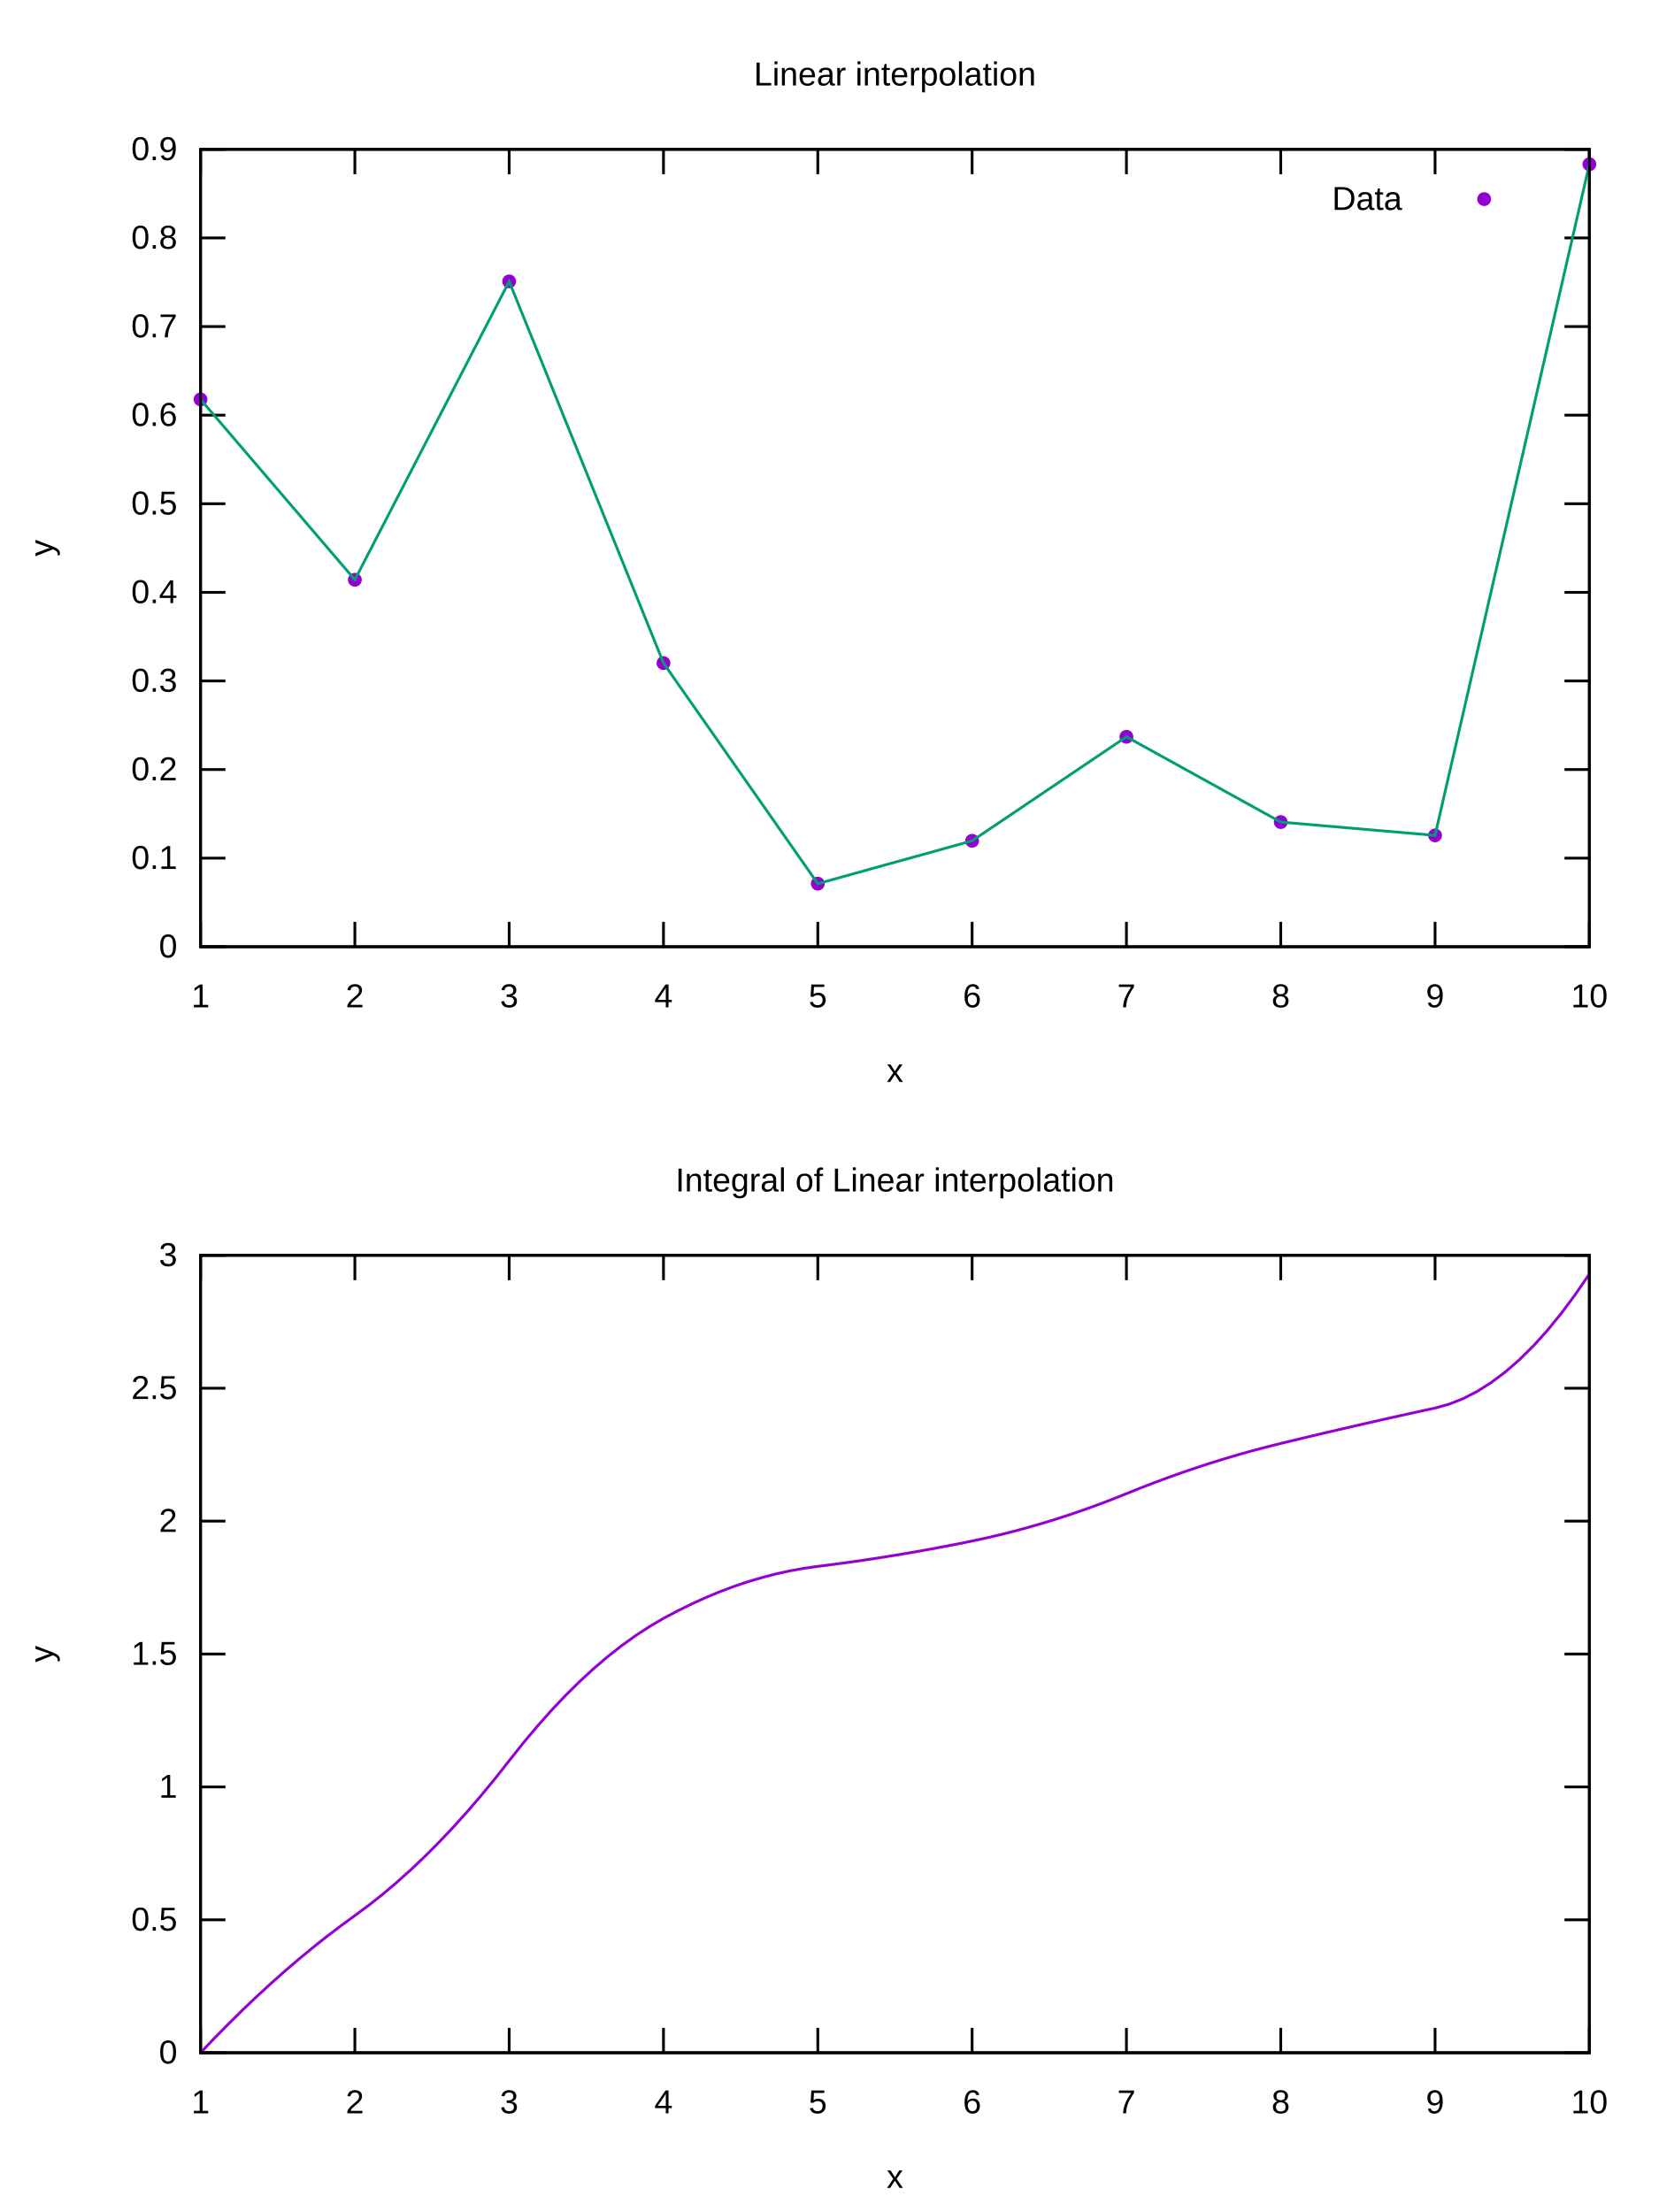
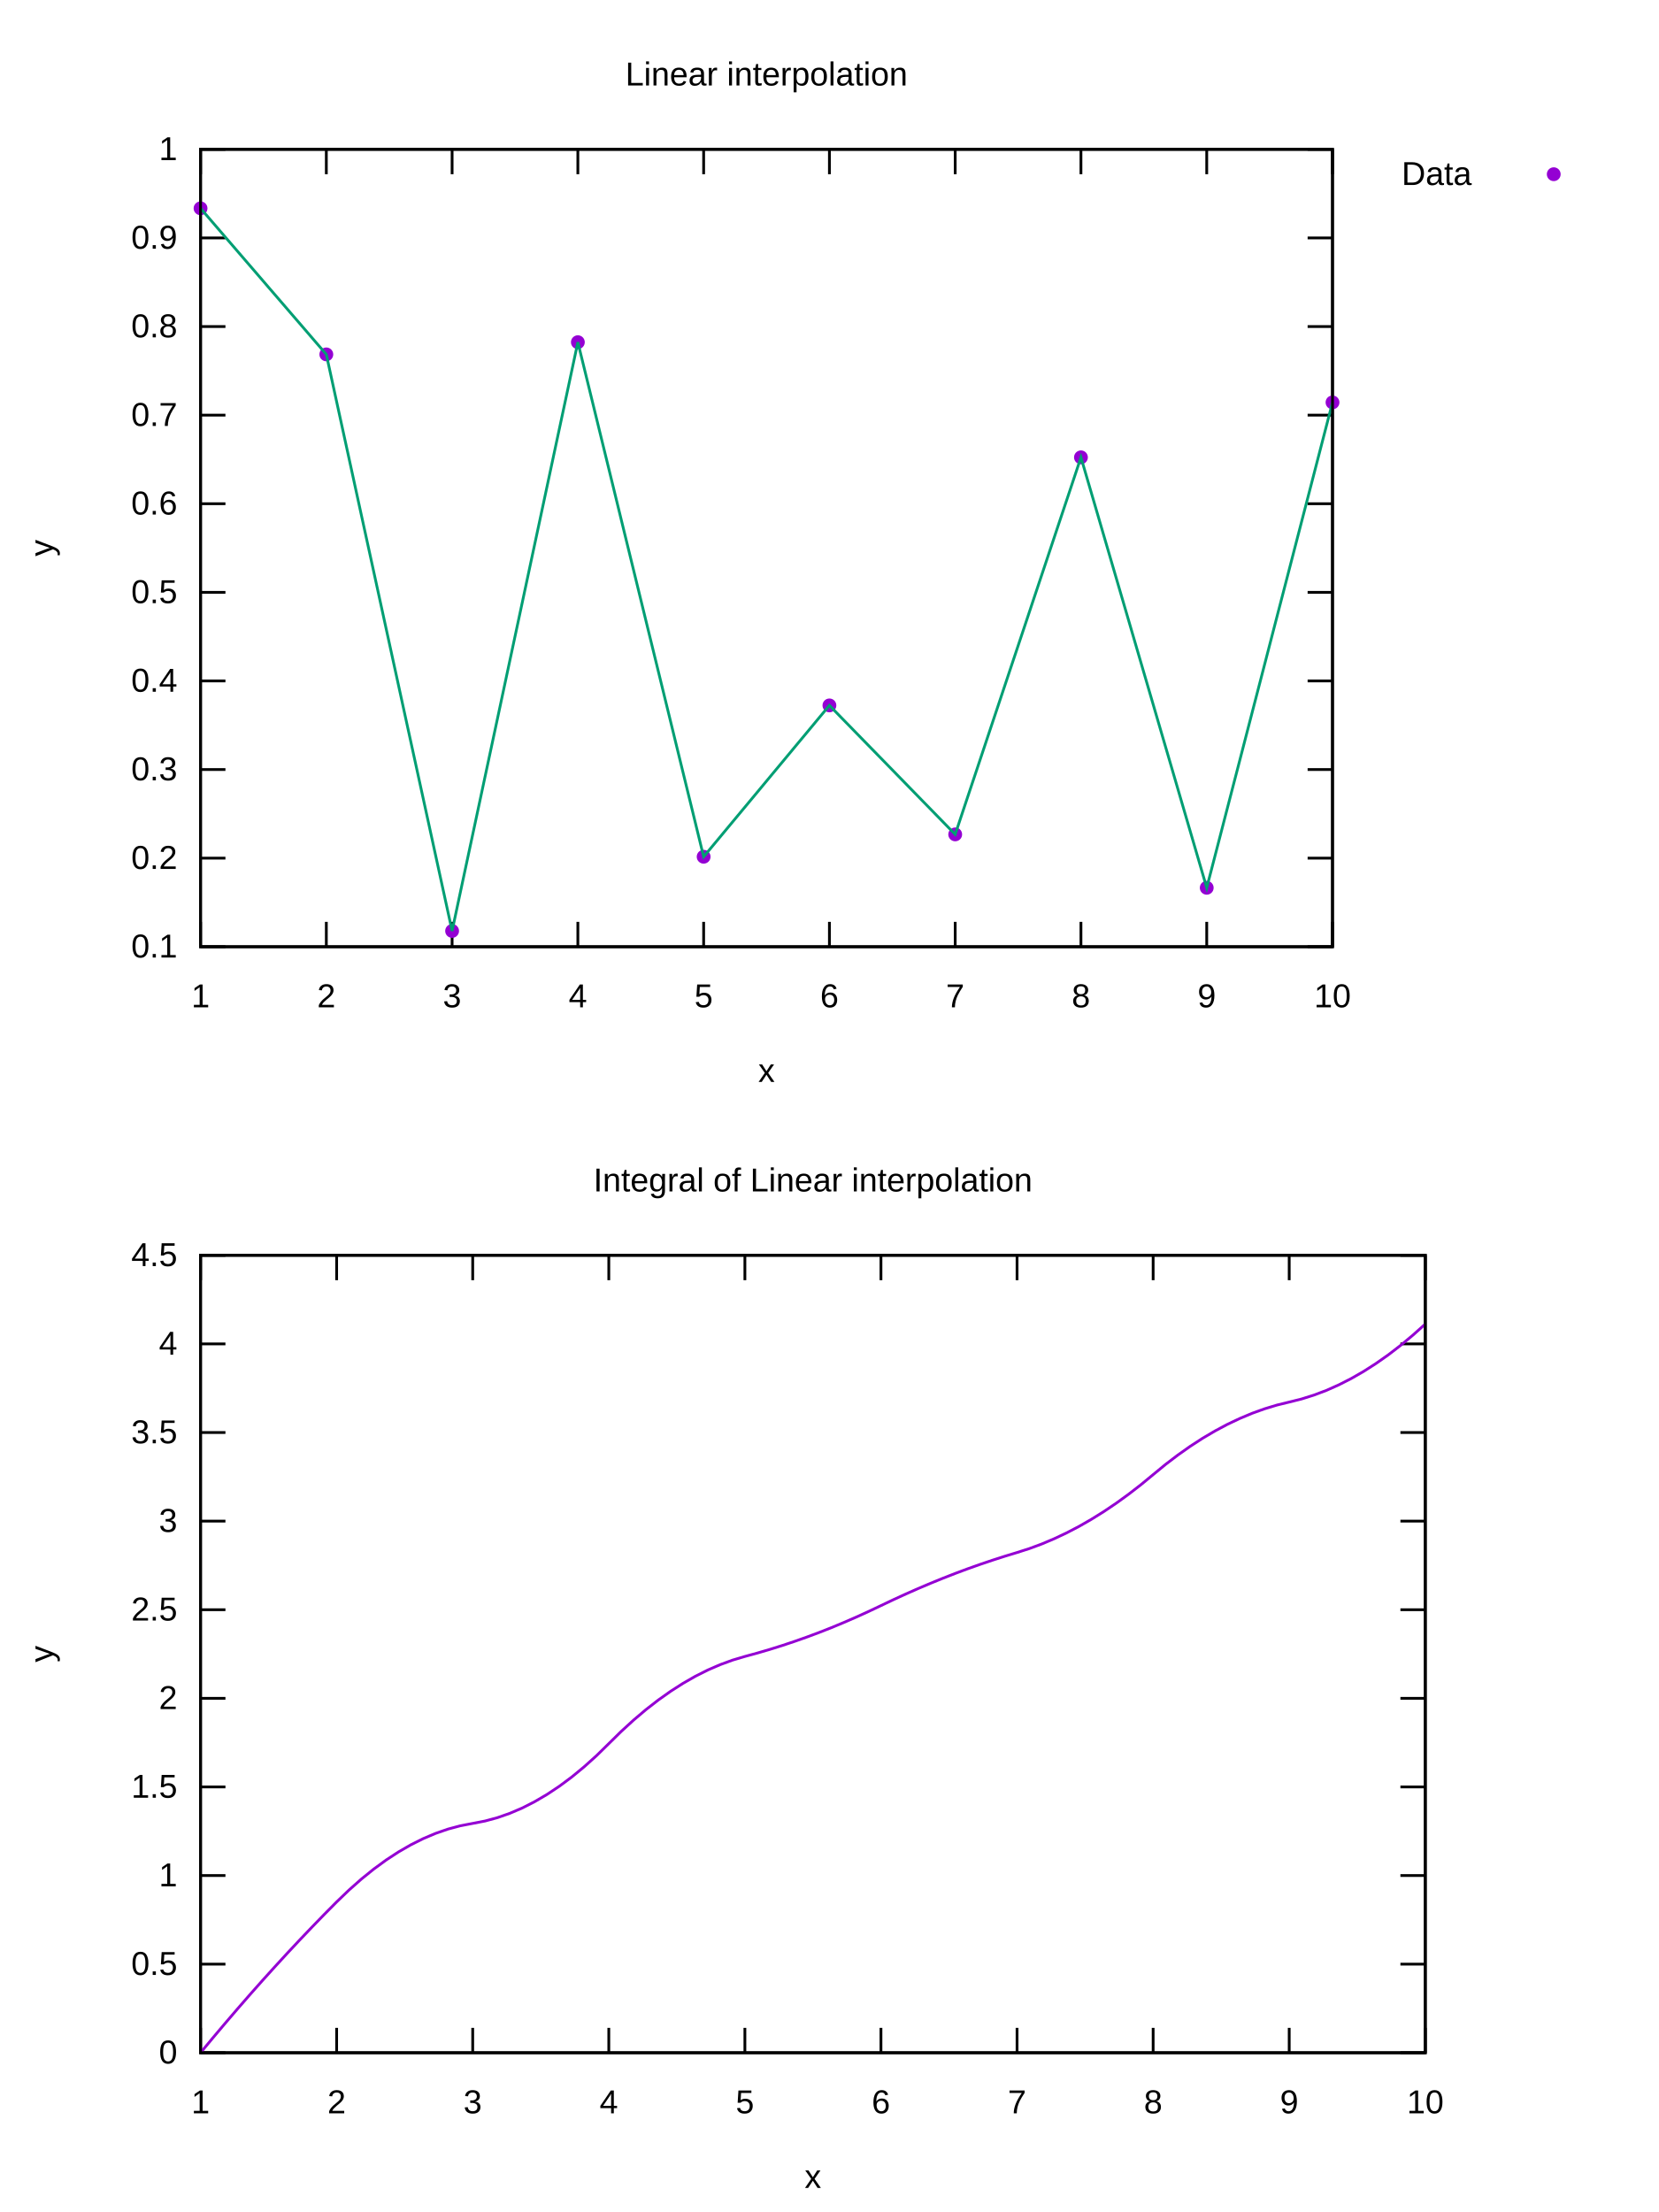
<svg xmlns="http://www.w3.org/2000/svg" xmlns:xlink="http://www.w3.org/1999/xlink" width="600" height="800" viewBox="0 0 600 800">
  <g id="gnuplot_canvas">
    <rect x="0" y="0" width="600" height="800" fill="#ffffff" />
    <defs>
      <circle id="gpDot" r="0.5" stroke-width="0.5" stroke="currentColor" />
      <path id="gpPt0" stroke-width="0.222" stroke="currentColor" d="M-1,0 h2 M0,-1 v2" />
      <path id="gpPt1" stroke-width="0.222" stroke="currentColor" d="M-1,-1 L1,1 M1,-1 L-1,1" />
      <path id="gpPt2" stroke-width="0.222" stroke="currentColor" d="M-1,0 L1,0 M0,-1 L0,1 M-1,-1 L1,1 M-1,1 L1,-1" />
      <rect id="gpPt3" stroke-width="0.222" stroke="currentColor" x="-1" y="-1" width="2" height="2" />
      <rect id="gpPt4" stroke-width="0.222" stroke="currentColor" fill="currentColor" x="-1" y="-1" width="2" height="2" />
      <circle id="gpPt5" stroke-width="0.222" stroke="currentColor" cx="0" cy="0" r="1" />
      <use xlink:href="#gpPt5" id="gpPt6" fill="currentColor" stroke="none" />
      <path id="gpPt7" stroke-width="0.222" stroke="currentColor" d="M0,-1.33 L-1.33,0.67 L1.33,0.67 z" />
      <use xlink:href="#gpPt7" id="gpPt8" fill="currentColor" stroke="none" />
      <use xlink:href="#gpPt7" id="gpPt9" stroke="currentColor" transform="rotate(180)" />
      <use xlink:href="#gpPt9" id="gpPt10" fill="currentColor" stroke="none" />
      <use xlink:href="#gpPt3" id="gpPt11" stroke="currentColor" transform="rotate(45)" />
      <use xlink:href="#gpPt11" id="gpPt12" fill="currentColor" stroke="none" />
      <path id="gpPt13" stroke-width="0.222" stroke="currentColor" d="M0,1.330 L1.265,0.411 L0.782,-1.067 L-0.782,-1.076 L-1.265,0.411 z" />
      <use xlink:href="#gpPt13" id="gpPt14" fill="currentColor" stroke="none" />
      <filter id="textbox" filterUnits="objectBoundingBox" x="0" y="0" height="1" width="1">
        <feFlood flood-color="#FFFFFF" flood-opacity="1" result="bgnd" />
        <feComposite in="SourceGraphic" in2="bgnd" operator="atop" />
      </filter>
      <filter id="greybox" filterUnits="objectBoundingBox" x="0" y="0" height="1" width="1">
        <feFlood flood-color="lightgrey" flood-opacity="1" result="grey" />
        <feComposite in="SourceGraphic" in2="grey" operator="atop" />
      </filter>
    </defs>
    <g fill="none" color="#FFFFFF" stroke="currentColor" stroke-width="1.00" stroke-linecap="butt" stroke-linejoin="miter">
</g>
    <g fill="none" color="black" stroke="currentColor" stroke-width="1.00" stroke-linecap="butt" stroke-linejoin="miter">
-       <path stroke="black" d="M72.53,342.40 L81.53,342.40 M574.82,342.40 L565.82,342.40  " />
+       <path stroke="black" d="M72.53,342.40 L81.53,342.40 M481.92,342.40 L472.92,342.40  " />
      <g transform="translate(64.14,346.30)" stroke="none" fill="black" font-family="Arial" font-size="12.00" text-anchor="end">
        <text>
-           <tspan font-family="Arial"> 0</tspan>
-         </text>
-       </g>
-     </g>
-     <g fill="none" color="black" stroke="currentColor" stroke-width="1.00" stroke-linecap="butt" stroke-linejoin="miter">
-       <path stroke="black" d="M72.53,310.36 L81.53,310.36 M574.82,310.36 L565.82,310.36  " />
+           <tspan font-family="Arial"> 0.1</tspan>
+         </text>
+       </g>
+     </g>
+     <g fill="none" color="black" stroke="currentColor" stroke-width="1.00" stroke-linecap="butt" stroke-linejoin="miter">
+       <path stroke="black" d="M72.53,310.36 L81.53,310.36 M481.92,310.36 L472.92,310.36  " />
      <g transform="translate(64.14,314.26)" stroke="none" fill="black" font-family="Arial" font-size="12.00" text-anchor="end">
        <text>
-           <tspan font-family="Arial"> 0.1</tspan>
-         </text>
-       </g>
-     </g>
-     <g fill="none" color="black" stroke="currentColor" stroke-width="1.00" stroke-linecap="butt" stroke-linejoin="miter">
-       <path stroke="black" d="M72.53,278.31 L81.53,278.31 M574.82,278.31 L565.82,278.31  " />
+           <tspan font-family="Arial"> 0.2</tspan>
+         </text>
+       </g>
+     </g>
+     <g fill="none" color="black" stroke="currentColor" stroke-width="1.00" stroke-linecap="butt" stroke-linejoin="miter">
+       <path stroke="black" d="M72.53,278.31 L81.53,278.31 M481.92,278.31 L472.92,278.31  " />
      <g transform="translate(64.14,282.21)" stroke="none" fill="black" font-family="Arial" font-size="12.00" text-anchor="end">
        <text>
-           <tspan font-family="Arial"> 0.2</tspan>
-         </text>
-       </g>
-     </g>
-     <g fill="none" color="black" stroke="currentColor" stroke-width="1.00" stroke-linecap="butt" stroke-linejoin="miter">
-       <path stroke="black" d="M72.53,246.27 L81.53,246.27 M574.82,246.27 L565.82,246.27  " />
+           <tspan font-family="Arial"> 0.3</tspan>
+         </text>
+       </g>
+     </g>
+     <g fill="none" color="black" stroke="currentColor" stroke-width="1.00" stroke-linecap="butt" stroke-linejoin="miter">
+       <path stroke="black" d="M72.53,246.27 L81.53,246.27 M481.92,246.27 L472.92,246.27  " />
      <g transform="translate(64.14,250.17)" stroke="none" fill="black" font-family="Arial" font-size="12.00" text-anchor="end">
        <text>
-           <tspan font-family="Arial"> 0.3</tspan>
-         </text>
-       </g>
-     </g>
-     <g fill="none" color="black" stroke="currentColor" stroke-width="1.00" stroke-linecap="butt" stroke-linejoin="miter">
-       <path stroke="black" d="M72.53,214.23 L81.53,214.23 M574.82,214.23 L565.82,214.23  " />
+           <tspan font-family="Arial"> 0.4</tspan>
+         </text>
+       </g>
+     </g>
+     <g fill="none" color="black" stroke="currentColor" stroke-width="1.00" stroke-linecap="butt" stroke-linejoin="miter">
+       <path stroke="black" d="M72.53,214.23 L81.53,214.23 M481.92,214.23 L472.92,214.23  " />
      <g transform="translate(64.14,218.13)" stroke="none" fill="black" font-family="Arial" font-size="12.00" text-anchor="end">
        <text>
-           <tspan font-family="Arial"> 0.4</tspan>
-         </text>
-       </g>
-     </g>
-     <g fill="none" color="black" stroke="currentColor" stroke-width="1.00" stroke-linecap="butt" stroke-linejoin="miter">
-       <path stroke="black" d="M72.53,182.18 L81.53,182.18 M574.82,182.18 L565.82,182.18  " />
+           <tspan font-family="Arial"> 0.5</tspan>
+         </text>
+       </g>
+     </g>
+     <g fill="none" color="black" stroke="currentColor" stroke-width="1.00" stroke-linecap="butt" stroke-linejoin="miter">
+       <path stroke="black" d="M72.53,182.18 L81.53,182.18 M481.92,182.18 L472.92,182.18  " />
      <g transform="translate(64.14,186.08)" stroke="none" fill="black" font-family="Arial" font-size="12.00" text-anchor="end">
        <text>
-           <tspan font-family="Arial"> 0.5</tspan>
-         </text>
-       </g>
-     </g>
-     <g fill="none" color="black" stroke="currentColor" stroke-width="1.00" stroke-linecap="butt" stroke-linejoin="miter">
-       <path stroke="black" d="M72.53,150.14 L81.53,150.14 M574.82,150.14 L565.82,150.14  " />
+           <tspan font-family="Arial"> 0.6</tspan>
+         </text>
+       </g>
+     </g>
+     <g fill="none" color="black" stroke="currentColor" stroke-width="1.00" stroke-linecap="butt" stroke-linejoin="miter">
+       <path stroke="black" d="M72.53,150.14 L81.53,150.14 M481.92,150.14 L472.92,150.14  " />
      <g transform="translate(64.14,154.04)" stroke="none" fill="black" font-family="Arial" font-size="12.00" text-anchor="end">
        <text>
-           <tspan font-family="Arial"> 0.6</tspan>
-         </text>
-       </g>
-     </g>
-     <g fill="none" color="black" stroke="currentColor" stroke-width="1.00" stroke-linecap="butt" stroke-linejoin="miter">
-       <path stroke="black" d="M72.53,118.10 L81.53,118.10 M574.82,118.10 L565.82,118.10  " />
+           <tspan font-family="Arial"> 0.7</tspan>
+         </text>
+       </g>
+     </g>
+     <g fill="none" color="black" stroke="currentColor" stroke-width="1.00" stroke-linecap="butt" stroke-linejoin="miter">
+       <path stroke="black" d="M72.53,118.10 L81.53,118.10 M481.92,118.10 L472.92,118.10  " />
      <g transform="translate(64.14,122.00)" stroke="none" fill="black" font-family="Arial" font-size="12.00" text-anchor="end">
        <text>
-           <tspan font-family="Arial"> 0.7</tspan>
-         </text>
-       </g>
-     </g>
-     <g fill="none" color="black" stroke="currentColor" stroke-width="1.00" stroke-linecap="butt" stroke-linejoin="miter">
-       <path stroke="black" d="M72.53,86.05 L81.53,86.05 M574.82,86.05 L565.82,86.05  " />
+           <tspan font-family="Arial"> 0.8</tspan>
+         </text>
+       </g>
+     </g>
+     <g fill="none" color="black" stroke="currentColor" stroke-width="1.00" stroke-linecap="butt" stroke-linejoin="miter">
+       <path stroke="black" d="M72.53,86.05 L81.53,86.05 M481.92,86.05 L472.92,86.05  " />
      <g transform="translate(64.14,89.95)" stroke="none" fill="black" font-family="Arial" font-size="12.00" text-anchor="end">
        <text>
-           <tspan font-family="Arial"> 0.8</tspan>
-         </text>
-       </g>
-     </g>
-     <g fill="none" color="black" stroke="currentColor" stroke-width="1.00" stroke-linecap="butt" stroke-linejoin="miter">
-       <path stroke="black" d="M72.53,54.01 L81.53,54.01 M574.82,54.01 L565.82,54.01  " />
+           <tspan font-family="Arial"> 0.9</tspan>
+         </text>
+       </g>
+     </g>
+     <g fill="none" color="black" stroke="currentColor" stroke-width="1.00" stroke-linecap="butt" stroke-linejoin="miter">
+       <path stroke="black" d="M72.53,54.01 L81.53,54.01 M481.92,54.01 L472.92,54.01  " />
      <g transform="translate(64.14,57.91)" stroke="none" fill="black" font-family="Arial" font-size="12.00" text-anchor="end">
        <text>
-           <tspan font-family="Arial"> 0.9</tspan>
+           <tspan font-family="Arial"> 1</tspan>
        </text>
      </g>
    </g>
    <g fill="none" color="black" stroke="currentColor" stroke-width="1.00" stroke-linecap="butt" stroke-linejoin="miter">
      <path stroke="black" d="M72.53,342.40 L72.53,333.40 M72.53,54.01 L72.53,63.01  " />
      <g transform="translate(72.53,364.30)" stroke="none" fill="black" font-family="Arial" font-size="12.00" text-anchor="middle">
        <text>
          <tspan font-family="Arial"> 1</tspan>
        </text>
      </g>
    </g>
    <g fill="none" color="black" stroke="currentColor" stroke-width="1.00" stroke-linecap="butt" stroke-linejoin="miter">
-       <path stroke="black" d="M128.34,342.40 L128.34,333.40 M128.34,54.01 L128.34,63.01  " />
-       <g transform="translate(128.34,364.30)" stroke="none" fill="black" font-family="Arial" font-size="12.00" text-anchor="middle">
+       <path stroke="black" d="M118.02,342.40 L118.02,333.40 M118.02,54.01 L118.02,63.01  " />
+       <g transform="translate(118.02,364.30)" stroke="none" fill="black" font-family="Arial" font-size="12.00" text-anchor="middle">
        <text>
          <tspan font-family="Arial"> 2</tspan>
        </text>
      </g>
    </g>
    <g fill="none" color="black" stroke="currentColor" stroke-width="1.00" stroke-linecap="butt" stroke-linejoin="miter">
-       <path stroke="black" d="M184.15,342.40 L184.15,333.40 M184.15,54.01 L184.15,63.01  " />
-       <g transform="translate(184.15,364.30)" stroke="none" fill="black" font-family="Arial" font-size="12.00" text-anchor="middle">
+       <path stroke="black" d="M163.51,342.40 L163.51,333.40 M163.51,54.01 L163.51,63.01  " />
+       <g transform="translate(163.51,364.30)" stroke="none" fill="black" font-family="Arial" font-size="12.00" text-anchor="middle">
        <text>
          <tspan font-family="Arial"> 3</tspan>
        </text>
      </g>
    </g>
    <g fill="none" color="black" stroke="currentColor" stroke-width="1.00" stroke-linecap="butt" stroke-linejoin="miter">
-       <path stroke="black" d="M239.96,342.40 L239.96,333.40 M239.96,54.01 L239.96,63.01  " />
-       <g transform="translate(239.96,364.30)" stroke="none" fill="black" font-family="Arial" font-size="12.00" text-anchor="middle">
+       <path stroke="black" d="M208.99,342.40 L208.99,333.40 M208.99,54.01 L208.99,63.01  " />
+       <g transform="translate(208.99,364.30)" stroke="none" fill="black" font-family="Arial" font-size="12.00" text-anchor="middle">
        <text>
          <tspan font-family="Arial"> 4</tspan>
        </text>
      </g>
    </g>
    <g fill="none" color="black" stroke="currentColor" stroke-width="1.00" stroke-linecap="butt" stroke-linejoin="miter">
-       <path stroke="black" d="M295.77,342.40 L295.77,333.40 M295.77,54.01 L295.77,63.01  " />
-       <g transform="translate(295.77,364.30)" stroke="none" fill="black" font-family="Arial" font-size="12.00" text-anchor="middle">
+       <path stroke="black" d="M254.48,342.40 L254.48,333.40 M254.48,54.01 L254.48,63.01  " />
+       <g transform="translate(254.48,364.30)" stroke="none" fill="black" font-family="Arial" font-size="12.00" text-anchor="middle">
        <text>
          <tspan font-family="Arial"> 5</tspan>
        </text>
      </g>
    </g>
    <g fill="none" color="black" stroke="currentColor" stroke-width="1.00" stroke-linecap="butt" stroke-linejoin="miter">
-       <path stroke="black" d="M351.58,342.40 L351.58,333.40 M351.58,54.01 L351.58,63.01  " />
-       <g transform="translate(351.58,364.30)" stroke="none" fill="black" font-family="Arial" font-size="12.00" text-anchor="middle">
+       <path stroke="black" d="M299.97,342.40 L299.97,333.40 M299.97,54.01 L299.97,63.01  " />
+       <g transform="translate(299.97,364.30)" stroke="none" fill="black" font-family="Arial" font-size="12.00" text-anchor="middle">
        <text>
          <tspan font-family="Arial"> 6</tspan>
        </text>
      </g>
    </g>
    <g fill="none" color="black" stroke="currentColor" stroke-width="1.00" stroke-linecap="butt" stroke-linejoin="miter">
-       <path stroke="black" d="M407.39,342.40 L407.39,333.40 M407.39,54.01 L407.39,63.01  " />
-       <g transform="translate(407.39,364.30)" stroke="none" fill="black" font-family="Arial" font-size="12.00" text-anchor="middle">
+       <path stroke="black" d="M345.46,342.40 L345.46,333.40 M345.46,54.01 L345.46,63.01  " />
+       <g transform="translate(345.46,364.30)" stroke="none" fill="black" font-family="Arial" font-size="12.00" text-anchor="middle">
        <text>
          <tspan font-family="Arial"> 7</tspan>
        </text>
      </g>
    </g>
    <g fill="none" color="black" stroke="currentColor" stroke-width="1.00" stroke-linecap="butt" stroke-linejoin="miter">
-       <path stroke="black" d="M463.20,342.40 L463.20,333.40 M463.20,54.01 L463.20,63.01  " />
-       <g transform="translate(463.20,364.30)" stroke="none" fill="black" font-family="Arial" font-size="12.00" text-anchor="middle">
+       <path stroke="black" d="M390.94,342.40 L390.94,333.40 M390.94,54.01 L390.94,63.01  " />
+       <g transform="translate(390.94,364.30)" stroke="none" fill="black" font-family="Arial" font-size="12.00" text-anchor="middle">
        <text>
          <tspan font-family="Arial"> 8</tspan>
        </text>
      </g>
    </g>
    <g fill="none" color="black" stroke="currentColor" stroke-width="1.00" stroke-linecap="butt" stroke-linejoin="miter">
-       <path stroke="black" d="M519.01,342.40 L519.01,333.40 M519.01,54.01 L519.01,63.01  " />
-       <g transform="translate(519.01,364.30)" stroke="none" fill="black" font-family="Arial" font-size="12.00" text-anchor="middle">
+       <path stroke="black" d="M436.43,342.40 L436.43,333.40 M436.43,54.01 L436.43,63.01  " />
+       <g transform="translate(436.43,364.30)" stroke="none" fill="black" font-family="Arial" font-size="12.00" text-anchor="middle">
        <text>
          <tspan font-family="Arial"> 9</tspan>
        </text>
      </g>
    </g>
    <g fill="none" color="black" stroke="currentColor" stroke-width="1.00" stroke-linecap="butt" stroke-linejoin="miter">
-       <path stroke="black" d="M574.82,342.40 L574.82,333.40 M574.82,54.01 L574.82,63.01  " />
-       <g transform="translate(574.82,364.30)" stroke="none" fill="black" font-family="Arial" font-size="12.00" text-anchor="middle">
+       <path stroke="black" d="M481.92,342.40 L481.92,333.40 M481.92,54.01 L481.92,63.01  " />
+       <g transform="translate(481.92,364.30)" stroke="none" fill="black" font-family="Arial" font-size="12.00" text-anchor="middle">
        <text>
          <tspan font-family="Arial"> 10</tspan>
        </text>
      </g>
    </g>
    <g fill="none" color="black" stroke="currentColor" stroke-width="1.00" stroke-linecap="butt" stroke-linejoin="miter">
</g>
    <g fill="none" color="black" stroke="currentColor" stroke-width="1.00" stroke-linecap="butt" stroke-linejoin="miter">
-       <path stroke="black" d="M72.53,54.01 L72.53,342.40 L574.82,342.40 L574.82,54.01 L72.53,54.01 Z  " />
+       <path stroke="black" d="M72.53,54.01 L72.53,342.40 L481.92,342.40 L481.92,54.01 L72.53,54.01 Z  " />
    </g>
    <g fill="none" color="black" stroke="currentColor" stroke-width="1.00" stroke-linecap="butt" stroke-linejoin="miter">
      <g transform="translate(19.18,198.21) rotate(270)" stroke="none" fill="black" font-family="Arial" font-size="12.00" text-anchor="middle">
        <text>
          <tspan font-family="Arial">y</tspan>
        </text>
      </g>
    </g>
    <g fill="none" color="black" stroke="currentColor" stroke-width="1.00" stroke-linecap="butt" stroke-linejoin="miter">
-       <g transform="translate(323.67,391.30)" stroke="none" fill="black" font-family="Arial" font-size="12.00" text-anchor="middle">
+       <g transform="translate(277.22,391.30)" stroke="none" fill="black" font-family="Arial" font-size="12.00" text-anchor="middle">
        <text>
          <tspan font-family="Arial">x</tspan>
        </text>
      </g>
    </g>
    <g fill="none" color="black" stroke="currentColor" stroke-width="1.00" stroke-linecap="butt" stroke-linejoin="miter">
</g>
    <g id="gnuplot_plot_1a">
      <g fill="none" color="black" stroke="currentColor" stroke-width="1.00" stroke-linecap="butt" stroke-linejoin="miter">
-         <g transform="translate(507.09,75.91)" stroke="none" fill="black" font-family="Arial" font-size="12.00" text-anchor="end">
+         <g transform="translate(532.26,66.91)" stroke="none" fill="black" font-family="Arial" font-size="12.00" text-anchor="end">
          <text>
            <tspan font-family="Arial">Data</tspan>
          </text>
        </g>
      </g>
      <g fill="none" color="black" stroke="currentColor" stroke-width="1.00" stroke-linecap="butt" stroke-linejoin="miter">
-         <use xlink:href="#gpPt6" transform="translate(72.53,144.45) scale(2.25)" color="rgb(148,   0, 211)" />
-         <use xlink:href="#gpPt6" transform="translate(128.34,209.68) scale(2.25)" color="rgb(148,   0, 211)" />
-         <use xlink:href="#gpPt6" transform="translate(184.15,101.77) scale(2.25)" color="rgb(148,   0, 211)" />
-         <use xlink:href="#gpPt6" transform="translate(239.96,239.81) scale(2.25)" color="rgb(148,   0, 211)" />
-         <use xlink:href="#gpPt6" transform="translate(295.77,319.59) scale(2.25)" color="rgb(148,   0, 211)" />
-         <use xlink:href="#gpPt6" transform="translate(351.58,304.09) scale(2.25)" color="rgb(148,   0, 211)" />
-         <use xlink:href="#gpPt6" transform="translate(407.39,266.47) scale(2.25)" color="rgb(148,   0, 211)" />
-         <use xlink:href="#gpPt6" transform="translate(463.20,297.31) scale(2.25)" color="rgb(148,   0, 211)" />
-         <use xlink:href="#gpPt6" transform="translate(519.01,302.13) scale(2.25)" color="rgb(148,   0, 211)" />
-         <use xlink:href="#gpPt6" transform="translate(574.82,59.41) scale(2.25)" color="rgb(148,   0, 211)" />
-         <use xlink:href="#gpPt6" transform="translate(536.76,72.01) scale(2.25)" color="rgb(148,   0, 211)" />
+         <use xlink:href="#gpPt6" transform="translate(72.53,75.34) scale(2.25)" color="rgb(148,   0, 211)" />
+         <use xlink:href="#gpPt6" transform="translate(118.02,128.17) scale(2.25)" color="rgb(148,   0, 211)" />
+         <use xlink:href="#gpPt6" transform="translate(163.51,336.69) scale(2.25)" color="rgb(148,   0, 211)" />
+         <use xlink:href="#gpPt6" transform="translate(208.99,123.76) scale(2.25)" color="rgb(148,   0, 211)" />
+         <use xlink:href="#gpPt6" transform="translate(254.48,309.85) scale(2.25)" color="rgb(148,   0, 211)" />
+         <use xlink:href="#gpPt6" transform="translate(299.97,255.12) scale(2.25)" color="rgb(148,   0, 211)" />
+         <use xlink:href="#gpPt6" transform="translate(345.46,301.77) scale(2.25)" color="rgb(148,   0, 211)" />
+         <use xlink:href="#gpPt6" transform="translate(390.94,165.40) scale(2.25)" color="rgb(148,   0, 211)" />
+         <use xlink:href="#gpPt6" transform="translate(436.43,321.08) scale(2.25)" color="rgb(148,   0, 211)" />
+         <use xlink:href="#gpPt6" transform="translate(481.92,145.53) scale(2.25)" color="rgb(148,   0, 211)" />
+         <use xlink:href="#gpPt6" transform="translate(561.93,63.01) scale(2.25)" color="rgb(148,   0, 211)" />
      </g>
    </g>
    <g id="gnuplot_plot_2a">
      <g fill="none" color="black" stroke="currentColor" stroke-width="1.00" stroke-linecap="butt" stroke-linejoin="miter">
-         <path stroke="rgb(  0, 158, 115)" d="M72.53,144.45 L77.60,150.38 L82.68,156.31 L87.75,162.24 L92.82,168.17 L97.90,174.10 L102.97,180.03 L108.05,185.96   L113.12,191.89 L118.19,197.82 L123.27,203.75 L128.34,209.68 L133.41,199.87 L138.49,190.06 L143.56,180.25 L148.63,170.44   L153.71,160.63 L158.78,150.82 L163.86,141.01 L168.93,131.20 L174.00,121.39 L179.08,111.58 L184.15,101.77 L189.22,114.32   L194.30,126.87 L199.37,139.42 L204.44,151.97 L209.52,164.52 L214.59,177.07 L219.67,189.62 L224.74,202.16 L229.81,214.71   L234.89,227.26 L239.96,239.81 L245.03,247.07 L250.11,254.32 L255.18,261.57 L260.25,268.82 L265.33,276.07 L270.40,283.33   L275.48,290.58 L280.55,297.83 L285.62,305.08 L290.70,312.33 L295.77,319.59 L300.84,318.18 L305.92,316.77 L310.99,315.36   L316.06,313.95 L321.14,312.54 L326.21,311.14 L331.29,309.73 L336.36,308.32 L341.43,306.91 L346.51,305.50 L351.58,304.09   L356.65,300.67 L361.73,297.25 L366.80,293.83 L371.87,290.41 L376.95,286.99 L382.02,283.57 L387.10,280.15 L392.17,276.73   L397.24,273.31 L402.32,269.89 L407.39,266.47 L412.46,269.27 L417.54,272.08 L422.61,274.88 L427.68,277.68 L432.76,280.49   L437.83,283.29 L442.91,286.10 L447.98,288.90 L453.05,291.70 L458.13,294.51 L463.20,297.31 L468.27,297.75 L473.35,298.19   L478.42,298.63 L483.49,299.06 L488.57,299.50 L493.64,299.94 L498.72,300.38 L503.79,300.81 L508.86,301.25 L513.94,301.69   L519.01,302.13 L524.08,280.06 L529.16,258.00 L534.23,235.93 L539.30,213.87 L544.38,191.80 L549.45,169.73 L554.53,147.67   L559.60,125.60 L564.67,103.54 L569.75,81.47 L574.82,59.41  " />
+         <path stroke="rgb(  0, 158, 115)" d="M72.53,75.34 L76.67,80.14 L80.80,84.95 L84.94,89.75 L89.07,94.55 L93.21,99.35 L97.34,104.16 L101.48,108.96   L105.61,113.76 L109.75,118.56 L113.88,123.37 L118.02,128.17 L122.15,147.13 L126.29,166.08 L130.42,185.04 L134.56,203.99   L138.69,222.95 L142.83,241.91 L146.96,260.86 L151.10,279.82 L155.24,298.78 L159.37,317.73 L163.51,336.69 L167.64,317.33   L171.78,297.97 L175.91,278.62 L180.05,259.26 L184.18,239.90 L188.32,220.55 L192.45,201.19 L196.59,181.83 L200.72,162.47   L204.86,143.12 L208.99,123.76 L213.13,140.68 L217.26,157.59 L221.40,174.51 L225.53,191.43 L229.67,208.35 L233.80,225.26   L237.94,242.18 L242.08,259.10 L246.21,276.02 L250.35,292.93 L254.48,309.85 L258.62,304.87 L262.75,299.90 L266.89,294.92   L271.02,289.95 L275.16,284.97 L279.29,279.99 L283.43,275.02 L287.56,270.04 L291.70,265.07 L295.83,260.09 L299.97,255.12   L304.10,259.36 L308.24,263.60 L312.37,267.84 L316.51,272.08 L320.65,276.32 L324.78,280.56 L328.92,284.81 L333.05,289.05   L337.19,293.29 L341.32,297.53 L345.46,301.77 L349.59,289.37 L353.73,276.98 L357.86,264.58 L362.00,252.18 L366.13,239.78   L370.27,227.39 L374.40,214.99 L378.54,202.59 L382.67,190.19 L386.81,177.80 L390.94,165.40 L395.08,179.55 L399.21,193.70   L403.35,207.86 L407.49,222.01 L411.62,236.16 L415.76,250.32 L419.89,264.47 L424.03,278.62 L428.16,292.77 L432.30,306.93   L436.43,321.08 L440.57,305.12 L444.70,289.16 L448.84,273.20 L452.97,257.24 L457.11,241.28 L461.24,225.32 L465.38,209.37   L469.51,193.41 L473.65,177.45 L477.78,161.49 L481.92,145.53  " />
      </g>
    </g>
    <g fill="none" color="#FFFFFF" stroke="rgb(  0, 158, 115)" stroke-width="2.00" stroke-linecap="butt" stroke-linejoin="miter">
</g>
    <g fill="none" color="black" stroke="currentColor" stroke-width="2.00" stroke-linecap="butt" stroke-linejoin="miter">
</g>
    <g fill="none" color="black" stroke="black" stroke-width="1.00" stroke-linecap="butt" stroke-linejoin="miter">
</g>
    <g fill="none" color="black" stroke="currentColor" stroke-width="1.00" stroke-linecap="butt" stroke-linejoin="miter">
-       <path stroke="black" d="M72.53,54.01 L72.53,342.40 L574.82,342.40 L574.82,54.01 L72.53,54.01 Z  " />
-     </g>
-     <g fill="none" color="black" stroke="currentColor" stroke-width="1.00" stroke-linecap="butt" stroke-linejoin="miter">
-       <g transform="translate(323.67,30.91)" stroke="none" fill="black" font-family="Arial" font-size="12.00" text-anchor="middle">
+       <path stroke="black" d="M72.53,54.01 L72.53,342.40 L481.92,342.40 L481.92,54.01 L72.53,54.01 Z  " />
+     </g>
+     <g fill="none" color="black" stroke="currentColor" stroke-width="1.00" stroke-linecap="butt" stroke-linejoin="miter">
+       <g transform="translate(277.22,30.91)" stroke="none" fill="black" font-family="Arial" font-size="12.00" text-anchor="middle">
        <text>
          <tspan font-family="Arial">Linear interpolation</tspan>
        </text>
      </g>
    </g>
    <g fill="none" color="black" stroke="currentColor" stroke-width="1.00" stroke-linecap="butt" stroke-linejoin="miter">
</g>
    <g fill="none" color="black" stroke="currentColor" stroke-width="1.00" stroke-linecap="butt" stroke-linejoin="miter">
-       <path stroke="black" d="M72.53,742.40 L81.53,742.40 M574.82,742.40 L565.82,742.40  " />
+       <path stroke="black" d="M72.53,742.40 L81.53,742.40 M515.48,742.40 L506.48,742.40  " />
      <g transform="translate(64.14,746.30)" stroke="none" fill="black" font-family="Arial" font-size="12.00" text-anchor="end">
        <text>
          <tspan font-family="Arial"> 0</tspan>
        </text>
      </g>
    </g>
    <g fill="none" color="black" stroke="currentColor" stroke-width="1.00" stroke-linecap="butt" stroke-linejoin="miter">
-       <path stroke="black" d="M72.53,694.33 L81.53,694.33 M574.82,694.33 L565.82,694.33  " />
-       <g transform="translate(64.14,698.23)" stroke="none" fill="black" font-family="Arial" font-size="12.00" text-anchor="end">
+       <path stroke="black" d="M72.53,710.36 L81.53,710.36 M515.48,710.36 L506.48,710.36  " />
+       <g transform="translate(64.14,714.26)" stroke="none" fill="black" font-family="Arial" font-size="12.00" text-anchor="end">
        <text>
          <tspan font-family="Arial"> 0.5</tspan>
        </text>
      </g>
    </g>
    <g fill="none" color="black" stroke="currentColor" stroke-width="1.00" stroke-linecap="butt" stroke-linejoin="miter">
-       <path stroke="black" d="M72.53,646.27 L81.53,646.27 M574.82,646.27 L565.82,646.27  " />
+       <path stroke="black" d="M72.53,678.31 L81.53,678.31 M515.48,678.31 L506.48,678.31  " />
+       <g transform="translate(64.14,682.21)" stroke="none" fill="black" font-family="Arial" font-size="12.00" text-anchor="end">
+         <text>
+           <tspan font-family="Arial"> 1</tspan>
+         </text>
+       </g>
+     </g>
+     <g fill="none" color="black" stroke="currentColor" stroke-width="1.00" stroke-linecap="butt" stroke-linejoin="miter">
+       <path stroke="black" d="M72.53,646.27 L81.53,646.27 M515.48,646.27 L506.48,646.27  " />
      <g transform="translate(64.14,650.17)" stroke="none" fill="black" font-family="Arial" font-size="12.00" text-anchor="end">
        <text>
-           <tspan font-family="Arial"> 1</tspan>
-         </text>
-       </g>
-     </g>
-     <g fill="none" color="black" stroke="currentColor" stroke-width="1.00" stroke-linecap="butt" stroke-linejoin="miter">
-       <path stroke="black" d="M72.53,598.20 L81.53,598.20 M574.82,598.20 L565.82,598.20  " />
-       <g transform="translate(64.14,602.10)" stroke="none" fill="black" font-family="Arial" font-size="12.00" text-anchor="end">
-         <text>
          <tspan font-family="Arial"> 1.5</tspan>
        </text>
      </g>
    </g>
    <g fill="none" color="black" stroke="currentColor" stroke-width="1.00" stroke-linecap="butt" stroke-linejoin="miter">
-       <path stroke="black" d="M72.53,550.13 L81.53,550.13 M574.82,550.13 L565.82,550.13  " />
+       <path stroke="black" d="M72.53,614.22 L81.53,614.22 M515.48,614.22 L506.48,614.22  " />
+       <g transform="translate(64.14,618.12)" stroke="none" fill="black" font-family="Arial" font-size="12.00" text-anchor="end">
+         <text>
+           <tspan font-family="Arial"> 2</tspan>
+         </text>
+       </g>
+     </g>
+     <g fill="none" color="black" stroke="currentColor" stroke-width="1.00" stroke-linecap="butt" stroke-linejoin="miter">
+       <path stroke="black" d="M72.53,582.18 L81.53,582.18 M515.48,582.18 L506.48,582.18  " />
+       <g transform="translate(64.14,586.08)" stroke="none" fill="black" font-family="Arial" font-size="12.00" text-anchor="end">
+         <text>
+           <tspan font-family="Arial"> 2.5</tspan>
+         </text>
+       </g>
+     </g>
+     <g fill="none" color="black" stroke="currentColor" stroke-width="1.00" stroke-linecap="butt" stroke-linejoin="miter">
+       <path stroke="black" d="M72.53,550.13 L81.53,550.13 M515.48,550.13 L506.48,550.13  " />
      <g transform="translate(64.14,554.03)" stroke="none" fill="black" font-family="Arial" font-size="12.00" text-anchor="end">
        <text>
-           <tspan font-family="Arial"> 2</tspan>
-         </text>
-       </g>
-     </g>
-     <g fill="none" color="black" stroke="currentColor" stroke-width="1.00" stroke-linecap="butt" stroke-linejoin="miter">
-       <path stroke="black" d="M72.53,502.07 L81.53,502.07 M574.82,502.07 L565.82,502.07  " />
-       <g transform="translate(64.14,505.97)" stroke="none" fill="black" font-family="Arial" font-size="12.00" text-anchor="end">
-         <text>
-           <tspan font-family="Arial"> 2.5</tspan>
-         </text>
-       </g>
-     </g>
-     <g fill="none" color="black" stroke="currentColor" stroke-width="1.00" stroke-linecap="butt" stroke-linejoin="miter">
-       <path stroke="black" d="M72.53,454.00 L81.53,454.00 M574.82,454.00 L565.82,454.00  " />
+           <tspan font-family="Arial"> 3</tspan>
+         </text>
+       </g>
+     </g>
+     <g fill="none" color="black" stroke="currentColor" stroke-width="1.00" stroke-linecap="butt" stroke-linejoin="miter">
+       <path stroke="black" d="M72.53,518.09 L81.53,518.09 M515.48,518.09 L506.48,518.09  " />
+       <g transform="translate(64.14,521.99)" stroke="none" fill="black" font-family="Arial" font-size="12.00" text-anchor="end">
+         <text>
+           <tspan font-family="Arial"> 3.5</tspan>
+         </text>
+       </g>
+     </g>
+     <g fill="none" color="black" stroke="currentColor" stroke-width="1.00" stroke-linecap="butt" stroke-linejoin="miter">
+       <path stroke="black" d="M72.53,486.04 L81.53,486.04 M515.48,486.04 L506.48,486.04  " />
+       <g transform="translate(64.14,489.94)" stroke="none" fill="black" font-family="Arial" font-size="12.00" text-anchor="end">
+         <text>
+           <tspan font-family="Arial"> 4</tspan>
+         </text>
+       </g>
+     </g>
+     <g fill="none" color="black" stroke="currentColor" stroke-width="1.00" stroke-linecap="butt" stroke-linejoin="miter">
+       <path stroke="black" d="M72.53,454.00 L81.53,454.00 M515.48,454.00 L506.48,454.00  " />
      <g transform="translate(64.14,457.90)" stroke="none" fill="black" font-family="Arial" font-size="12.00" text-anchor="end">
        <text>
-           <tspan font-family="Arial"> 3</tspan>
+           <tspan font-family="Arial"> 4.5</tspan>
        </text>
      </g>
    </g>
    <g fill="none" color="black" stroke="currentColor" stroke-width="1.00" stroke-linecap="butt" stroke-linejoin="miter">
      <path stroke="black" d="M72.53,742.40 L72.53,733.40 M72.53,454.00 L72.53,463.00  " />
      <g transform="translate(72.53,764.30)" stroke="none" fill="black" font-family="Arial" font-size="12.00" text-anchor="middle">
        <text>
          <tspan font-family="Arial"> 1</tspan>
        </text>
      </g>
    </g>
    <g fill="none" color="black" stroke="currentColor" stroke-width="1.00" stroke-linecap="butt" stroke-linejoin="miter">
-       <path stroke="black" d="M128.34,742.40 L128.34,733.40 M128.34,454.00 L128.34,463.00  " />
-       <g transform="translate(128.34,764.30)" stroke="none" fill="black" font-family="Arial" font-size="12.00" text-anchor="middle">
+       <path stroke="black" d="M121.75,742.40 L121.75,733.40 M121.75,454.00 L121.75,463.00  " />
+       <g transform="translate(121.75,764.30)" stroke="none" fill="black" font-family="Arial" font-size="12.00" text-anchor="middle">
        <text>
          <tspan font-family="Arial"> 2</tspan>
        </text>
      </g>
    </g>
    <g fill="none" color="black" stroke="currentColor" stroke-width="1.00" stroke-linecap="butt" stroke-linejoin="miter">
-       <path stroke="black" d="M184.15,742.40 L184.15,733.40 M184.15,454.00 L184.15,463.00  " />
-       <g transform="translate(184.15,764.30)" stroke="none" fill="black" font-family="Arial" font-size="12.00" text-anchor="middle">
+       <path stroke="black" d="M170.96,742.40 L170.96,733.40 M170.96,454.00 L170.96,463.00  " />
+       <g transform="translate(170.96,764.30)" stroke="none" fill="black" font-family="Arial" font-size="12.00" text-anchor="middle">
        <text>
          <tspan font-family="Arial"> 3</tspan>
        </text>
      </g>
    </g>
    <g fill="none" color="black" stroke="currentColor" stroke-width="1.00" stroke-linecap="butt" stroke-linejoin="miter">
-       <path stroke="black" d="M239.96,742.40 L239.96,733.40 M239.96,454.00 L239.96,463.00  " />
-       <g transform="translate(239.96,764.30)" stroke="none" fill="black" font-family="Arial" font-size="12.00" text-anchor="middle">
+       <path stroke="black" d="M220.18,742.40 L220.18,733.40 M220.18,454.00 L220.18,463.00  " />
+       <g transform="translate(220.18,764.30)" stroke="none" fill="black" font-family="Arial" font-size="12.00" text-anchor="middle">
        <text>
          <tspan font-family="Arial"> 4</tspan>
        </text>
      </g>
    </g>
    <g fill="none" color="black" stroke="currentColor" stroke-width="1.00" stroke-linecap="butt" stroke-linejoin="miter">
-       <path stroke="black" d="M295.77,742.40 L295.77,733.40 M295.77,454.00 L295.77,463.00  " />
-       <g transform="translate(295.77,764.30)" stroke="none" fill="black" font-family="Arial" font-size="12.00" text-anchor="middle">
+       <path stroke="black" d="M269.40,742.40 L269.40,733.40 M269.40,454.00 L269.40,463.00  " />
+       <g transform="translate(269.40,764.30)" stroke="none" fill="black" font-family="Arial" font-size="12.00" text-anchor="middle">
        <text>
          <tspan font-family="Arial"> 5</tspan>
        </text>
      </g>
    </g>
    <g fill="none" color="black" stroke="currentColor" stroke-width="1.00" stroke-linecap="butt" stroke-linejoin="miter">
-       <path stroke="black" d="M351.58,742.40 L351.58,733.40 M351.58,454.00 L351.58,463.00  " />
-       <g transform="translate(351.58,764.30)" stroke="none" fill="black" font-family="Arial" font-size="12.00" text-anchor="middle">
+       <path stroke="black" d="M318.61,742.40 L318.61,733.40 M318.61,454.00 L318.61,463.00  " />
+       <g transform="translate(318.61,764.30)" stroke="none" fill="black" font-family="Arial" font-size="12.00" text-anchor="middle">
        <text>
          <tspan font-family="Arial"> 6</tspan>
        </text>
      </g>
    </g>
    <g fill="none" color="black" stroke="currentColor" stroke-width="1.00" stroke-linecap="butt" stroke-linejoin="miter">
-       <path stroke="black" d="M407.39,742.40 L407.39,733.40 M407.39,454.00 L407.39,463.00  " />
-       <g transform="translate(407.39,764.30)" stroke="none" fill="black" font-family="Arial" font-size="12.00" text-anchor="middle">
+       <path stroke="black" d="M367.83,742.40 L367.83,733.40 M367.83,454.00 L367.83,463.00  " />
+       <g transform="translate(367.83,764.30)" stroke="none" fill="black" font-family="Arial" font-size="12.00" text-anchor="middle">
        <text>
          <tspan font-family="Arial"> 7</tspan>
        </text>
      </g>
    </g>
    <g fill="none" color="black" stroke="currentColor" stroke-width="1.00" stroke-linecap="butt" stroke-linejoin="miter">
-       <path stroke="black" d="M463.20,742.40 L463.20,733.40 M463.20,454.00 L463.20,463.00  " />
-       <g transform="translate(463.20,764.30)" stroke="none" fill="black" font-family="Arial" font-size="12.00" text-anchor="middle">
+       <path stroke="black" d="M417.05,742.40 L417.05,733.40 M417.05,454.00 L417.05,463.00  " />
+       <g transform="translate(417.05,764.30)" stroke="none" fill="black" font-family="Arial" font-size="12.00" text-anchor="middle">
        <text>
          <tspan font-family="Arial"> 8</tspan>
        </text>
      </g>
    </g>
    <g fill="none" color="black" stroke="currentColor" stroke-width="1.00" stroke-linecap="butt" stroke-linejoin="miter">
-       <path stroke="black" d="M519.01,742.40 L519.01,733.40 M519.01,454.00 L519.01,463.00  " />
-       <g transform="translate(519.01,764.30)" stroke="none" fill="black" font-family="Arial" font-size="12.00" text-anchor="middle">
+       <path stroke="black" d="M466.26,742.40 L466.26,733.40 M466.26,454.00 L466.26,463.00  " />
+       <g transform="translate(466.26,764.30)" stroke="none" fill="black" font-family="Arial" font-size="12.00" text-anchor="middle">
        <text>
          <tspan font-family="Arial"> 9</tspan>
        </text>
      </g>
    </g>
    <g fill="none" color="black" stroke="currentColor" stroke-width="1.00" stroke-linecap="butt" stroke-linejoin="miter">
-       <path stroke="black" d="M574.82,742.40 L574.82,733.40 M574.82,454.00 L574.82,463.00  " />
-       <g transform="translate(574.82,764.30)" stroke="none" fill="black" font-family="Arial" font-size="12.00" text-anchor="middle">
+       <path stroke="black" d="M515.48,742.40 L515.48,733.40 M515.48,454.00 L515.48,463.00  " />
+       <g transform="translate(515.48,764.30)" stroke="none" fill="black" font-family="Arial" font-size="12.00" text-anchor="middle">
        <text>
          <tspan font-family="Arial"> 10</tspan>
        </text>
      </g>
    </g>
    <g fill="none" color="black" stroke="currentColor" stroke-width="1.00" stroke-linecap="butt" stroke-linejoin="miter">
</g>
    <g fill="none" color="black" stroke="currentColor" stroke-width="1.00" stroke-linecap="butt" stroke-linejoin="miter">
-       <path stroke="black" d="M72.53,454.00 L72.53,742.40 L574.82,742.40 L574.82,454.00 L72.53,454.00 Z  " />
+       <path stroke="black" d="M72.53,454.00 L72.53,742.40 L515.48,742.40 L515.48,454.00 L72.53,454.00 Z  " />
    </g>
    <g fill="none" color="black" stroke="currentColor" stroke-width="1.00" stroke-linecap="butt" stroke-linejoin="miter">
      <g transform="translate(19.18,598.20) rotate(270)" stroke="none" fill="black" font-family="Arial" font-size="12.00" text-anchor="middle">
        <text>
          <tspan font-family="Arial">y</tspan>
        </text>
      </g>
    </g>
    <g fill="none" color="black" stroke="currentColor" stroke-width="1.00" stroke-linecap="butt" stroke-linejoin="miter">
-       <g transform="translate(323.67,791.30)" stroke="none" fill="black" font-family="Arial" font-size="12.00" text-anchor="middle">
+       <g transform="translate(294.00,791.30)" stroke="none" fill="black" font-family="Arial" font-size="12.00" text-anchor="middle">
        <text>
          <tspan font-family="Arial">x</tspan>
        </text>
      </g>
    </g>
    <g fill="none" color="black" stroke="currentColor" stroke-width="1.00" stroke-linecap="butt" stroke-linejoin="miter">
</g>
    <g id="gnuplot_plot_1b">
      <g fill="none" color="black" stroke="currentColor" stroke-width="1.00" stroke-linecap="butt" stroke-linejoin="miter">
-         <path stroke="rgb(148,   0, 211)" d="M72.53,742.40 L77.60,737.08 L82.68,731.93 L87.75,726.93 L92.82,722.10 L97.90,717.43 L102.97,712.92 L108.05,708.57   L113.12,704.39 L118.19,700.36 L123.27,696.50 L128.34,692.80 L133.41,689.04 L138.49,685.02 L143.56,680.73 L148.63,676.18   L153.71,671.35 L158.78,666.26 L163.86,660.90 L168.93,655.28 L174.00,649.38 L179.08,643.22 L184.15,636.79 L189.22,630.40   L194.30,624.35 L199.37,618.64 L204.44,613.28 L209.52,608.26 L214.59,603.58 L219.67,599.24 L224.74,595.24 L229.81,591.59   L234.89,588.28 L239.96,585.31 L245.03,582.61 L250.11,580.11 L255.18,577.81 L260.25,575.70 L265.33,573.79 L270.40,572.08   L275.48,570.57 L280.55,569.25 L285.62,568.14 L290.70,567.22 L295.77,566.50 L300.84,565.86 L305.92,565.18 L310.99,564.46   L316.06,563.70 L321.14,562.91 L326.21,562.07 L331.29,561.20 L336.36,560.29 L341.43,559.34 L346.51,558.36 L351.58,557.33   L356.65,556.24 L361.73,555.05 L366.80,553.78 L371.87,552.40 L376.95,550.94 L382.02,549.38 L387.10,547.73 L392.17,545.99   L397.24,544.15 L402.32,542.22 L407.39,540.19 L412.46,538.16 L417.54,536.20 L422.61,534.32 L427.68,532.52 L432.76,530.79   L437.83,529.14 L442.91,527.57 L447.98,526.07 L453.05,524.65 L458.13,523.31 L463.20,522.04 L468.27,520.82 L473.35,519.60   L478.42,518.40 L483.49,517.22 L488.57,516.04 L493.64,514.88 L498.72,513.72 L503.79,512.58 L508.86,511.46 L513.94,510.34   L519.01,509.24 L524.08,507.84 L529.16,505.84 L534.23,503.23 L539.30,500.03 L544.38,496.22 L549.45,491.81 L554.53,486.80   L559.60,481.19 L564.67,474.98 L569.75,468.16 L574.82,460.74  " />
+         <path stroke="rgb(148,   0, 211)" d="M72.53,742.40 L77.00,737.01 L81.48,731.70 L85.95,726.48 L90.43,721.34 L94.90,716.30 L99.38,711.34 L103.85,706.47   L108.32,701.69 L112.80,696.99 L117.27,692.38 L121.75,687.86 L126.22,683.56 L130.70,679.59 L135.17,675.98 L139.64,672.71   L144.12,669.78 L148.59,667.20 L153.07,664.96 L157.54,663.07 L162.01,661.52 L166.49,660.32 L170.96,659.46 L175.44,658.59   L179.91,657.38 L184.39,655.81 L188.86,653.90 L193.33,651.62 L197.81,649.00 L202.28,646.03 L206.76,642.70 L211.23,639.02   L215.71,634.99 L220.18,630.61 L224.65,626.21 L229.13,622.11 L233.60,618.32 L238.08,614.84 L242.55,611.67 L247.03,608.80   L251.50,606.24 L255.97,603.99 L260.45,602.05 L264.92,600.41 L269.40,599.08 L273.87,597.86 L278.35,596.55 L282.82,595.15   L287.29,593.66 L291.77,592.08 L296.24,590.41 L300.72,588.65 L305.19,586.79 L309.66,584.85 L314.14,582.81 L318.61,580.69   L323.09,578.56 L327.56,576.51 L332.04,574.53 L336.51,572.63 L340.98,570.81 L345.46,569.06 L349.93,567.39 L354.41,565.80   L358.88,564.29 L363.36,562.85 L367.83,561.49 L372.30,560.06 L376.78,558.40 L381.25,556.51 L385.73,554.40 L390.20,552.07   L394.68,549.50 L399.15,546.72 L403.62,543.71 L408.10,540.47 L412.57,537.01 L417.05,533.32 L421.52,529.64 L426.00,526.23   L430.47,523.07 L434.94,520.17 L439.42,517.53 L443.89,515.14 L448.37,513.02 L452.84,511.14 L457.31,509.53 L461.79,508.17   L466.26,507.08 L470.74,505.96 L475.21,504.55 L479.69,502.86 L484.16,500.87 L488.63,498.60 L493.11,496.03 L497.58,493.17   L502.06,490.03 L506.53,486.59 L511.01,482.86 L515.48,478.85  " />
      </g>
    </g>
    <g fill="none" color="#FFFFFF" stroke="rgb(148,   0, 211)" stroke-width="2.00" stroke-linecap="butt" stroke-linejoin="miter">
</g>
    <g fill="none" color="black" stroke="currentColor" stroke-width="2.00" stroke-linecap="butt" stroke-linejoin="miter">
</g>
    <g fill="none" color="black" stroke="black" stroke-width="1.00" stroke-linecap="butt" stroke-linejoin="miter">
</g>
    <g fill="none" color="black" stroke="currentColor" stroke-width="1.00" stroke-linecap="butt" stroke-linejoin="miter">
-       <path stroke="black" d="M72.53,454.00 L72.53,742.40 L574.82,742.40 L574.82,454.00 L72.53,454.00 Z  " />
-     </g>
-     <g fill="none" color="black" stroke="currentColor" stroke-width="1.00" stroke-linecap="butt" stroke-linejoin="miter">
-       <g transform="translate(323.67,430.90)" stroke="none" fill="black" font-family="Arial" font-size="12.00" text-anchor="middle">
+       <path stroke="black" d="M72.53,454.00 L72.53,742.40 L515.48,742.40 L515.48,454.00 L72.53,454.00 Z  " />
+     </g>
+     <g fill="none" color="black" stroke="currentColor" stroke-width="1.00" stroke-linecap="butt" stroke-linejoin="miter">
+       <g transform="translate(294.00,430.90)" stroke="none" fill="black" font-family="Arial" font-size="12.00" text-anchor="middle">
        <text>
          <tspan font-family="Arial">Integral of Linear interpolation</tspan>
        </text>
      </g>
    </g>
    <g fill="none" color="black" stroke="currentColor" stroke-width="1.00" stroke-linecap="butt" stroke-linejoin="miter">
</g>
  </g>
</svg>
